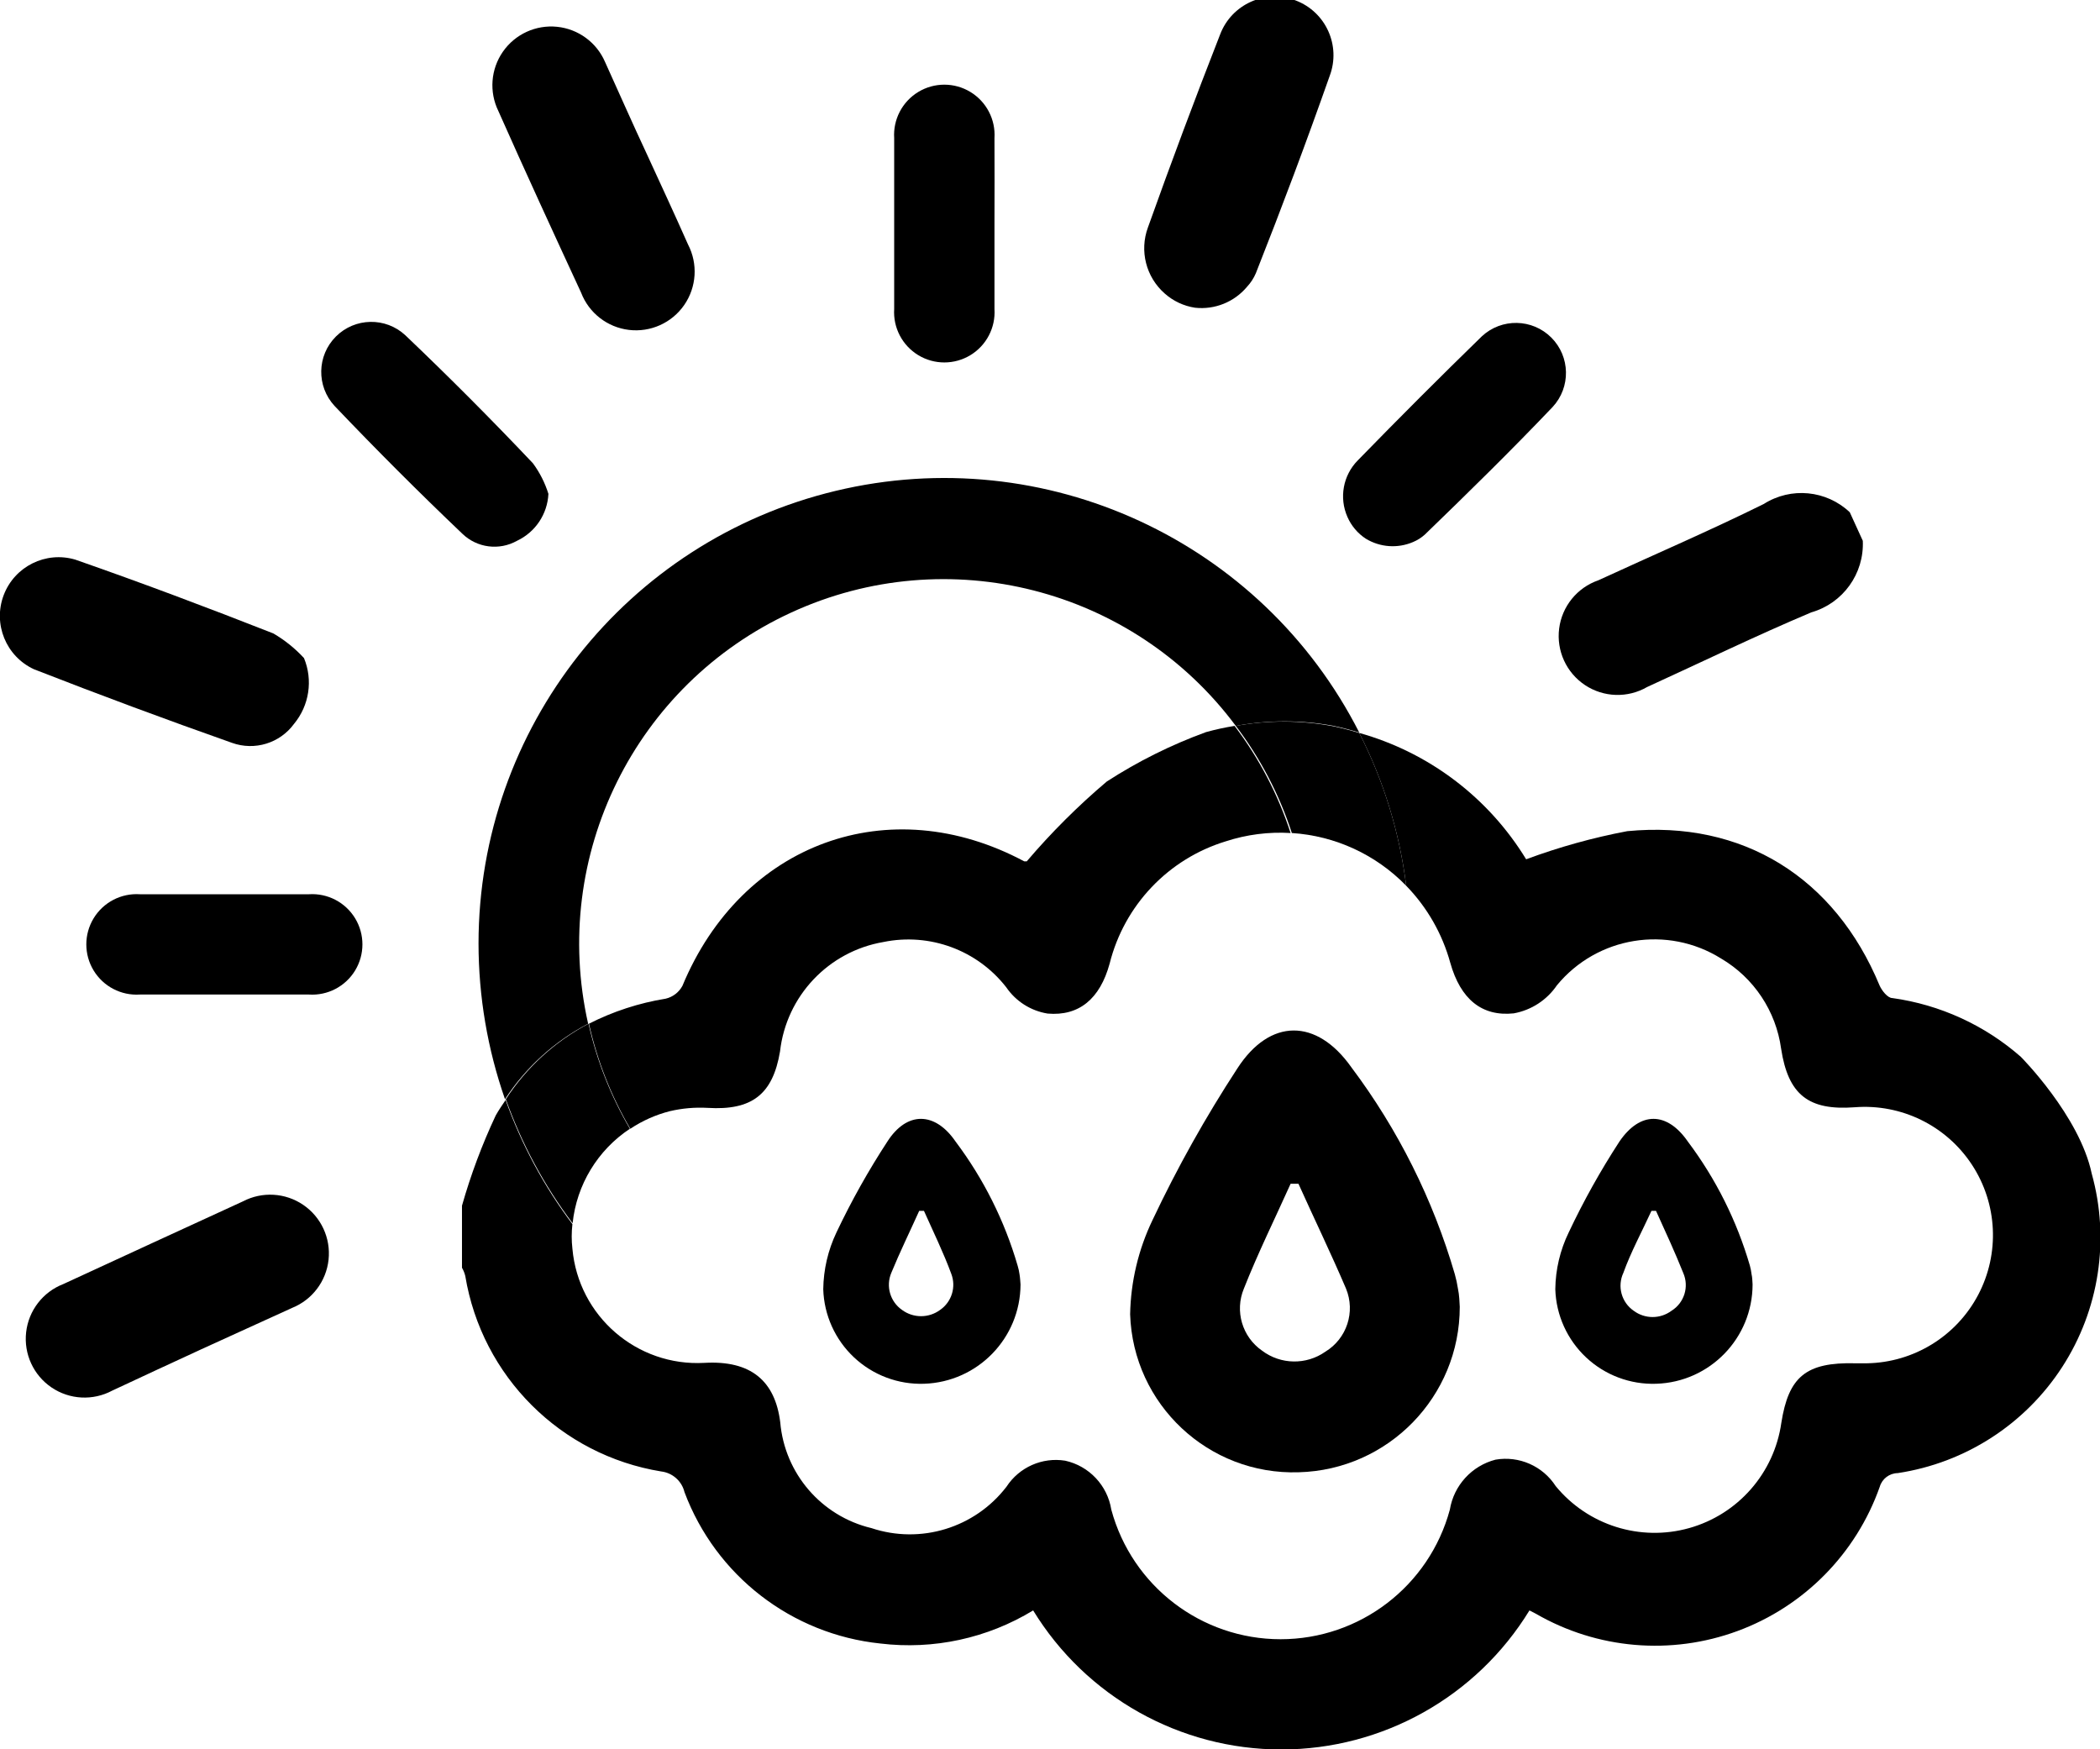
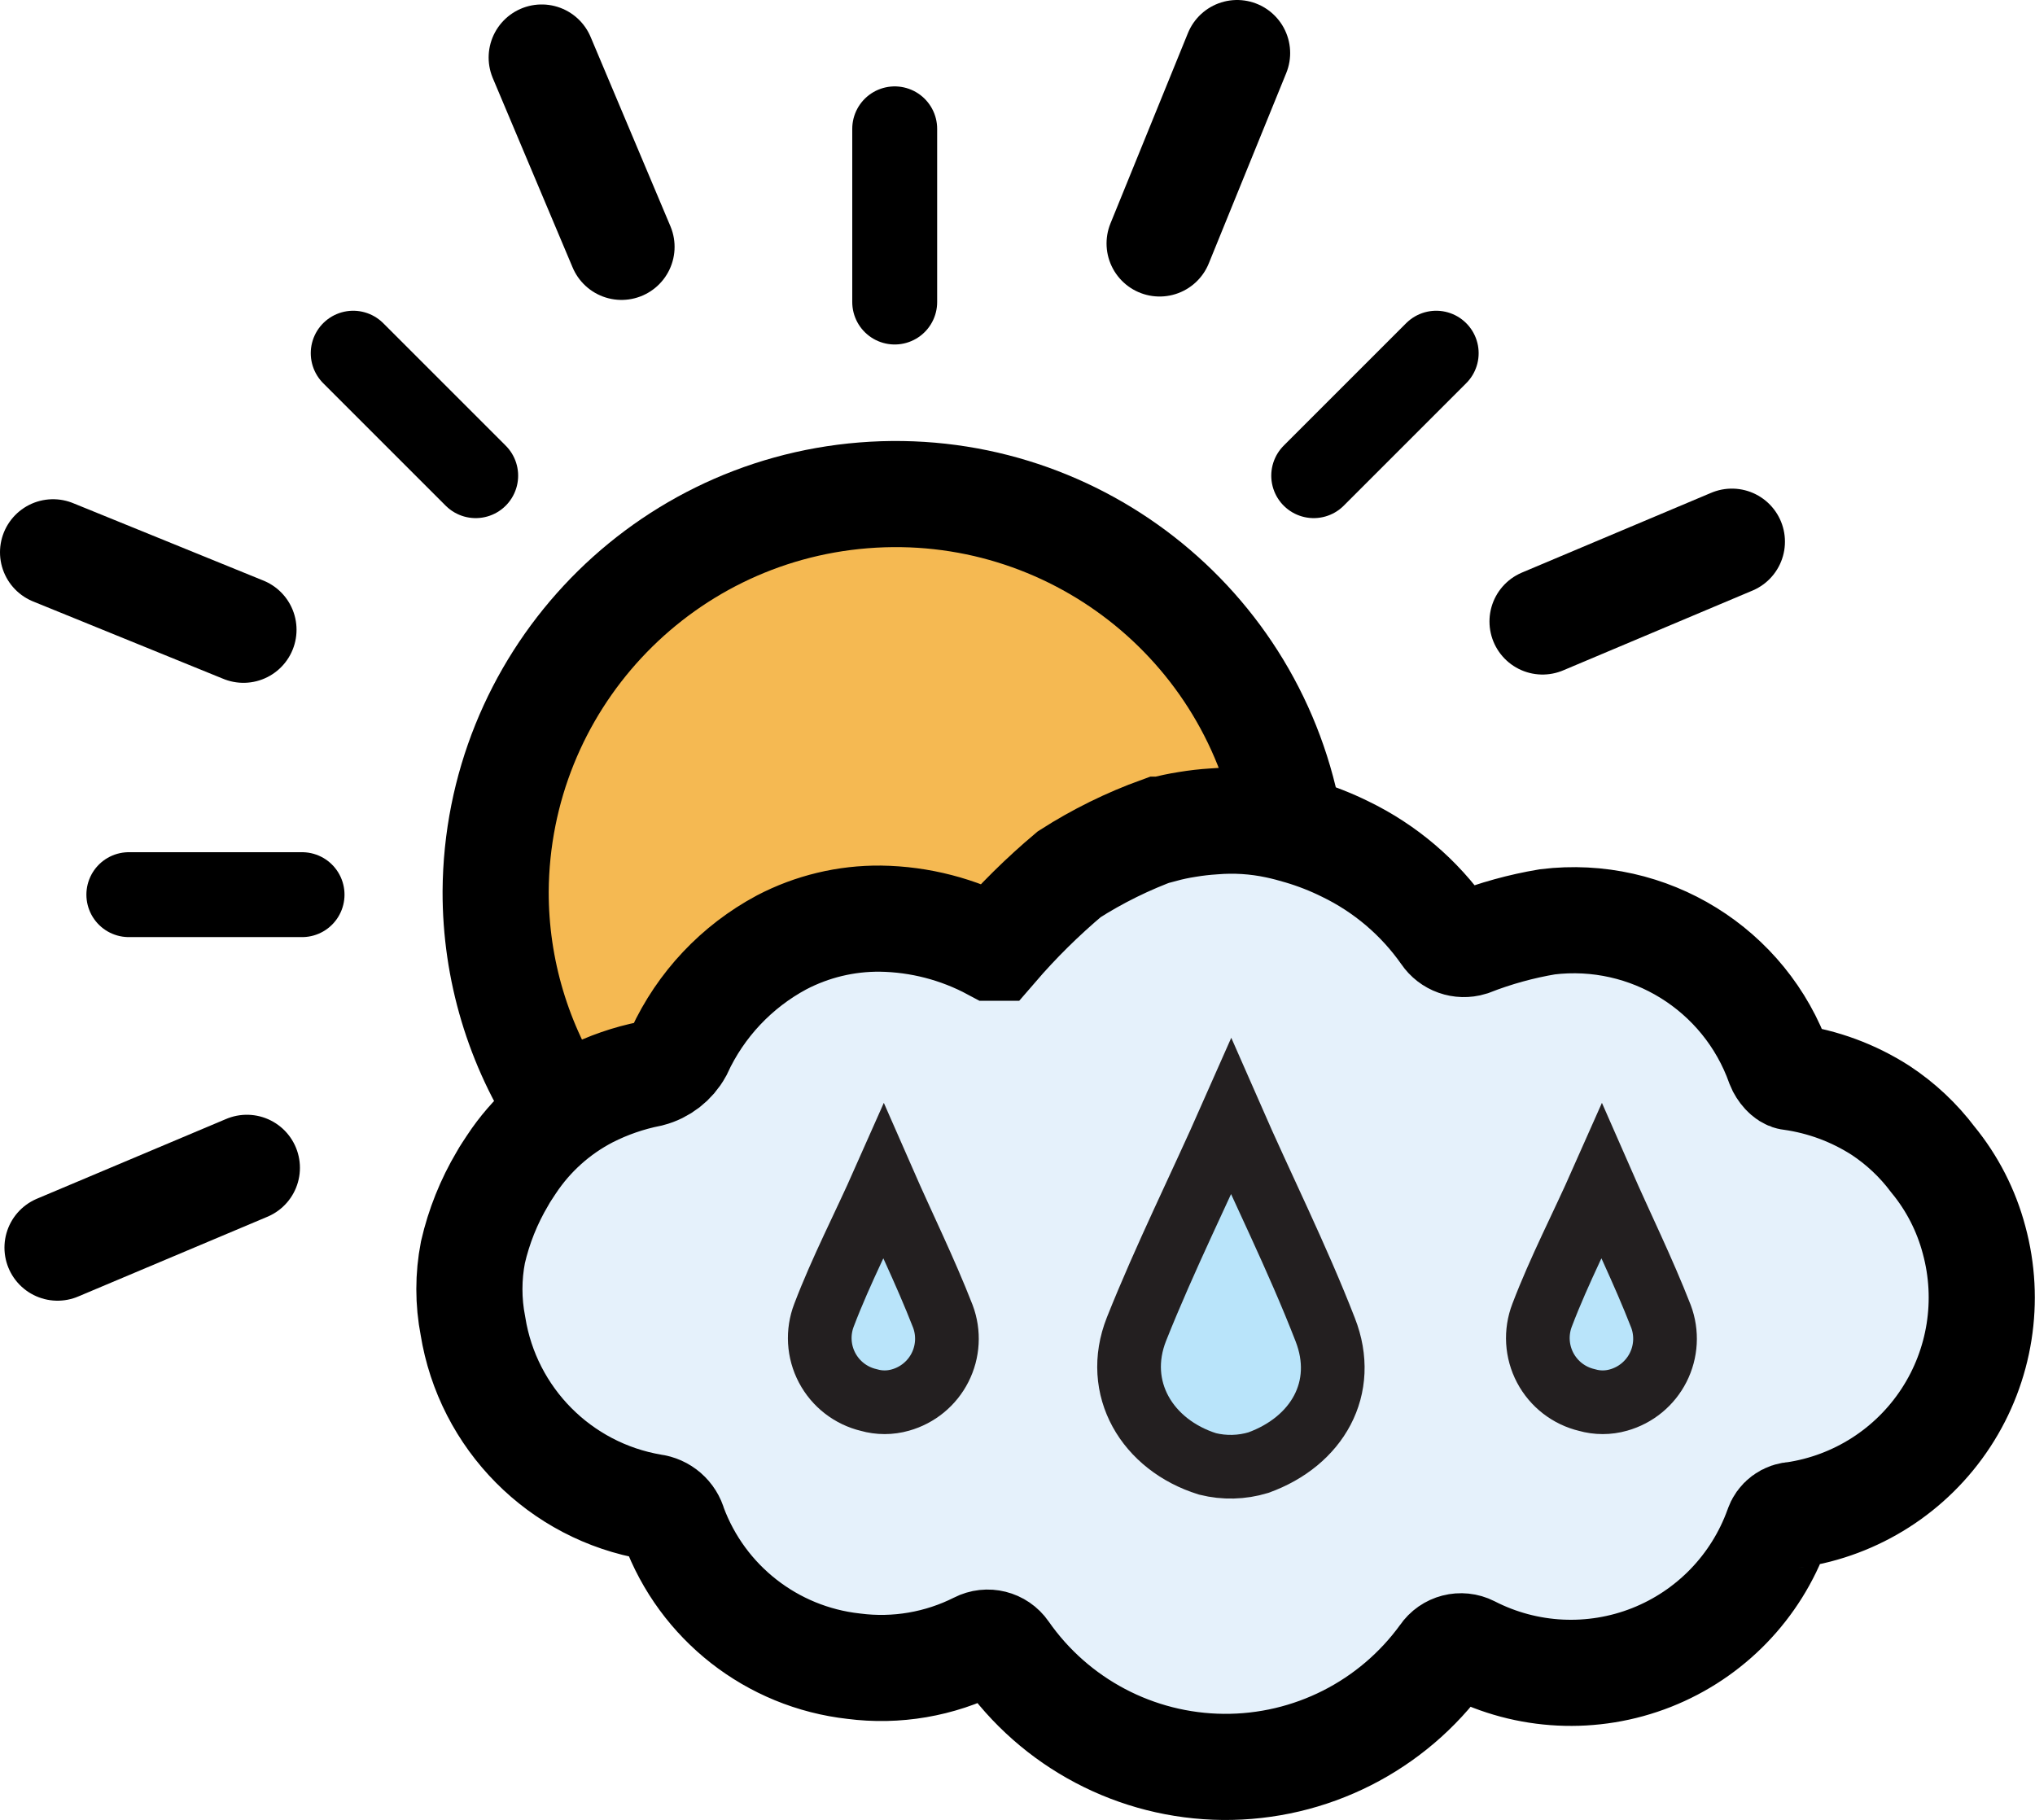
- <svg xmlns="http://www.w3.org/2000/svg" viewBox="0 0 101.55 84.55">
+ <svg xmlns="http://www.w3.org/2000/svg" viewBox="0 0 95.87 85.74">
  <defs>
-     <style>.cls-1{fill:none;}</style>
+     <style>.cls-1{fill:#e5f1fb;}.cls-2{fill:#f5b952;}.cls-3{fill:#b9e4fa;stroke:#231f20;stroke-width:3px;}.cls-3,.cls-4,.cls-5,.cls-6{stroke-miterlimit:10;}.cls-4,.cls-5,.cls-6{fill:none;stroke:#000;}.cls-4,.cls-6{stroke-width:5px;}.cls-5,.cls-6{stroke-linecap:round;}.cls-5{stroke-width:4px;}</style>
  </defs>
  <g id="Layer_2" data-name="Layer 2">
    <g id="Layer_1-2" data-name="Layer 1">
-       <path d="M26.52,23.88A2.65,2.65,0,0,1,25,26.15a2.23,2.23,0,0,1-2.64-.34q-3.15-3-6.18-6.18a2.42,2.42,0,0,1,3.42-3.42q3.15,3,6.17,6.19A5,5,0,0,1,26.52,23.88Z" />
-       <path d="M66.05,26.05A2.4,2.4,0,0,1,65.16,25a2.47,2.47,0,0,1,.5-2.74q3-3.08,6-6a2.42,2.42,0,0,1,3.42,3.42c-2,2.1-4.09,4.15-6.18,6.17a2,2,0,0,1-.57.36A2.5,2.5,0,0,1,66.05,26.05Z" />
-       <path d="M48.09,10.81c0,1.38,0,2.76,0,4.13a2.43,2.43,0,1,1-4.85,0q0-4.12,0-8.26a2.43,2.43,0,1,1,4.85,0C48.1,8.06,48.09,9.44,48.09,10.81Z" />
-       <path d="M10.76,48.09h-4a2.43,2.43,0,1,1,0-4.85c2.73,0,5.45,0,8.18,0a2.43,2.43,0,1,1,0,4.85Z" />
-       <path d="M90.08,26.15a3.44,3.44,0,0,1-2.49,3.46c-2.68,1.13-5.29,2.4-7.94,3.61a2.85,2.85,0,1,1-2.36-5.16c2.67-1.23,5.37-2.39,8-3.69a3.4,3.4,0,0,1,4.16.4Z" />
-       <path d="M14.7,31.82A3.12,3.12,0,0,1,14.22,35a2.62,2.62,0,0,1-3,.92q-4.82-1.7-9.58-3.56a2.84,2.84,0,0,1,2-5.3c3.21,1.12,6.4,2.32,9.58,3.57A6.45,6.45,0,0,1,14.7,31.82Z" />
-       <path d="M57.79,14.88a2.85,2.85,0,0,1-1.47-.69A2.91,2.91,0,0,1,55.51,11Q57.18,6.32,59,1.67a2.83,2.83,0,0,1,5.3,2C63.18,6.85,62,10,60.73,13.21a2.27,2.27,0,0,1-.43.66A2.87,2.87,0,0,1,57.79,14.88Z" />
-       <path d="M31.27,7.43c.67,1.46,1.35,2.92,2,4.39a2.84,2.84,0,1,1-5.17,2.33c-1.35-2.92-2.7-5.85-4-8.78A2.84,2.84,0,1,1,29.26,3C29.94,4.5,30.6,6,31.27,7.43Z" />
-       <path d="M9.74,65.24c-1.44.66-2.87,1.33-4.31,2a2.84,2.84,0,1,1-2.37-5.15q4.33-2,8.69-4a2.84,2.84,0,1,1,2.38,5.15C12.67,63.91,11.2,64.57,9.74,65.24Z" />
-       <path class="cls-1" d="M45.65,63.33A17.75,17.75,0,0,0,63.33,45.66a17.42,17.42,0,0,0-.86-5.38,8.46,8.46,0,0,0-3.13.4,8.28,8.28,0,0,0-5.62,5.91c-.48,1.72-1.5,2.55-3,2.42a3,3,0,0,1-2-1.27,6,6,0,0,0-5.94-2.19,6.06,6.06,0,0,0-5,5.29c-.35,2.09-1.37,2.86-3.5,2.73a6.41,6.41,0,0,0-1.85.16,6.2,6.2,0,0,0-1.91.85A17.76,17.76,0,0,0,45.65,63.33Z" />
-       <path class="cls-1" d="M33,47.67c2.91-6.91,10-9.51,16.63-6.07l.12,0a33.56,33.56,0,0,1,3.87-3.86,23.89,23.89,0,0,1,4.8-2.39,12.72,12.72,0,0,1,1.38-.3A17.61,17.61,0,0,0,28.44,49.5a12.63,12.63,0,0,1,3.71-1.21A1.24,1.24,0,0,0,33,47.67Z" />
-       <path class="cls-1" d="M45.64,68.18a22.42,22.42,0,0,1-18-9,5.27,5.27,0,0,0,0,1.19,6.07,6.07,0,0,0,6.38,5.52c2.25-.12,3.42.87,3.67,2.87a5.77,5.77,0,0,0,4.41,5.12,5.89,5.89,0,0,0,6.53-2,2.85,2.85,0,0,1,2.84-1.26,2.89,2.89,0,0,1,2.23,2.37,8.48,8.48,0,0,0,16.37,0,3,3,0,0,1,2.21-2.4,2.88,2.88,0,0,1,2.91,1.28A6.19,6.19,0,0,0,86.14,68.8c.35-2.22,1.18-2.94,3.58-2.88h.57a6.2,6.2,0,1,0-.6-12.38c-2.24.16-3.22-.61-3.56-2.83a6,6,0,0,0-2.9-4.36,6.1,6.1,0,0,0-7.94,1.29A3.22,3.22,0,0,1,73.2,49c-1.53.16-2.57-.67-3.07-2.45A8.62,8.62,0,0,0,68,42.83a22.21,22.21,0,0,1,.18,2.84A22.5,22.5,0,0,1,45.64,68.18Z" />
-       <path d="M28.44,49.5A17.62,17.62,0,0,1,59.76,35.1a12.92,12.92,0,0,1,4.73,0c.42.09.84.2,1.24.32A22.52,22.52,0,0,0,23.14,45.62a22.89,22.89,0,0,0,1.28,7.53A10.79,10.79,0,0,1,28.44,49.5Z" />
-       <path d="M34.22,53.57c2.13.13,3.15-.64,3.5-2.73a6.06,6.06,0,0,1,5-5.29,6,6,0,0,1,5.94,2.19,3,3,0,0,0,2,1.27c1.51.13,2.53-.7,3-2.42a8.28,8.28,0,0,1,5.62-5.91,8.46,8.46,0,0,1,3.13-.4,17.55,17.55,0,0,0-2.71-5.18,12.72,12.72,0,0,0-1.38.3,23.89,23.89,0,0,0-4.8,2.39,33.56,33.56,0,0,0-3.87,3.86l-.12,0C43,38.16,35.87,40.76,33,47.67a1.24,1.24,0,0,1-.81.62,12.63,12.63,0,0,0-3.71,1.21,17.7,17.7,0,0,0,2,5.08,6.2,6.2,0,0,1,1.91-.85A6.41,6.41,0,0,1,34.22,53.57Z" />
-       <path d="M101.15,56.75c-.59-2.8-3.43-5.65-3.43-5.65a11.91,11.91,0,0,0-6.21-2.84c-.23,0-.51-.36-.62-.61-2.16-5.21-6.61-8-12.2-7.46a30.07,30.07,0,0,0-4.89,1.36,13.82,13.82,0,0,0-8.07-6.11A22.32,22.32,0,0,1,68,42.83a8.62,8.62,0,0,1,2.13,3.72c.5,1.78,1.54,2.61,3.07,2.45a3.22,3.22,0,0,0,2.09-1.36,6.1,6.1,0,0,1,7.94-1.29,6,6,0,0,1,2.9,4.36c.34,2.22,1.32,3,3.56,2.83a6.2,6.2,0,1,1,.6,12.38h-.57c-2.4-.06-3.23.66-3.58,2.88a6.19,6.19,0,0,1-10.91,3.06,2.88,2.88,0,0,0-2.91-1.28A3,3,0,0,0,70.11,73a8.48,8.48,0,0,1-16.37,0,2.89,2.89,0,0,0-2.23-2.37,2.85,2.85,0,0,0-2.84,1.26,5.89,5.89,0,0,1-6.53,2,5.77,5.77,0,0,1-4.41-5.12c-.25-2-1.42-3-3.67-2.87a6.07,6.07,0,0,1-6.38-5.52,5.27,5.27,0,0,1,0-1.19,22.58,22.58,0,0,1-3.23-6c-.16.24-.33.48-.48.75a28.75,28.75,0,0,0-1.63,4.36v3a1.52,1.52,0,0,1,.16.4,11.47,11.47,0,0,0,9.47,9.45,1.32,1.32,0,0,1,1.13,1,11.37,11.37,0,0,0,9.47,7.32,11.54,11.54,0,0,0,7.39-1.6,14.07,14.07,0,0,0,24,0l.31.16a11.52,11.52,0,0,0,16.63-6.14.92.92,0,0,1,.87-.66A11.52,11.52,0,0,0,101.15,56.75Z" />
-       <path d="M59.76,35.1a17.55,17.55,0,0,1,2.71,5.18A8.46,8.46,0,0,1,68,42.83a22.32,22.32,0,0,0-2.27-7.39c-.4-.12-.82-.23-1.24-.32A12.92,12.92,0,0,0,59.76,35.1Z" />
-       <path d="M30.46,54.58a17.7,17.7,0,0,1-2-5.08,10.79,10.79,0,0,0-4,3.65,22.58,22.58,0,0,0,3.23,6A6.26,6.26,0,0,1,30.46,54.58Z" />
-       <path d="M70.59,63.19a8,8,0,0,1-7.79,8,7.9,7.9,0,0,1-8.15-7.64A11,11,0,0,1,55.73,59a61.21,61.21,0,0,1,4.1-7.33c1.58-2.45,3.84-2.44,5.52-.06a31.18,31.18,0,0,1,5,10,5.67,5.67,0,0,1,.15.69C70.57,62.62,70.58,63,70.59,63.19Zm-7.8-5.95h-.38c-.76,1.69-1.58,3.35-2.26,5.07a2.49,2.49,0,0,0,.88,3,2.6,2.6,0,0,0,3.06.05,2.47,2.47,0,0,0,1-3.05C64.36,60.6,63.55,58.93,62.79,57.24Z" />
-       <path d="M84.75,62.11a4.81,4.81,0,0,1-4.66,4.8,4.72,4.72,0,0,1-4.88-4.57,6.45,6.45,0,0,1,.65-2.75,37,37,0,0,1,2.45-4.39c1-1.47,2.3-1.46,3.31,0a18.66,18.66,0,0,1,3,6,2.7,2.7,0,0,1,.08.41C84.74,61.77,84.74,62,84.75,62.11Zm-4.67-3.56h-.22c-.46,1-1,2-1.36,3A1.47,1.47,0,0,0,79,63.38a1.53,1.53,0,0,0,1.83,0,1.46,1.46,0,0,0,.57-1.82C81,60.56,80.54,59.56,80.08,58.55Z" />
-       <path d="M49.35,62.11a4.82,4.82,0,0,1-4.66,4.8,4.72,4.72,0,0,1-4.88-4.57,6.59,6.59,0,0,1,.64-2.75,37,37,0,0,1,2.46-4.39c.94-1.47,2.3-1.46,3.3,0a18.66,18.66,0,0,1,3,6,2.71,2.71,0,0,1,.09.41C49.33,61.77,49.34,62,49.35,62.11Zm-4.67-3.56h-.23c-.45,1-.94,2-1.35,3a1.48,1.48,0,0,0,.52,1.79,1.55,1.55,0,0,0,1.84,0A1.48,1.48,0,0,0,46,61.59C45.62,60.56,45.13,59.56,44.68,58.55Z" />
+       <path class="cls-1" d="M93,59.16a10.14,10.14,0,0,0-1.94-3.8,9.86,9.86,0,0,0-2.47-2.31,10.67,10.67,0,0,0-4.21-1.57,1,1,0,0,1-.56-.55A10.26,10.26,0,0,0,72.9,44.17a18.22,18.22,0,0,0-3.62,1,1.08,1.08,0,0,1-1.21-.43,12.26,12.26,0,0,0-4.7-4.05,14.18,14.18,0,0,0-2.09-.82c-.37-.1-.74-.21-1.12-.29a10.22,10.22,0,0,0-3-.18,12.17,12.17,0,0,0-1.22.14,11.56,11.56,0,0,0-1.18.24l-.13,0a21.36,21.36,0,0,0-4.26,2.1,30,30,0,0,0-3.5,3.46l-.1,0a11.44,11.44,0,0,0-5.29-1.38,9.84,9.84,0,0,0-4.66,1.13A11,11,0,0,0,32,50.26a2.25,2.25,0,0,1-1.38,1.07,11.2,11.2,0,0,0-2.89,1,9.59,9.59,0,0,0-3.63,3.26c-.14.22-.3.43-.43.67a12.18,12.18,0,0,0-1.35,3.53,9,9,0,0,0,0,3.46,10.32,10.32,0,0,0,8.47,8.54,1.16,1.16,0,0,1,1,.87,10.22,10.22,0,0,0,8.48,6.62,10,10,0,0,0,5.85-1,1,1,0,0,1,1.28.33A12.66,12.66,0,0,0,68,78.71a1,1,0,0,1,1.28-.33,10.34,10.34,0,0,0,14.46-5.71.85.85,0,0,1,.79-.6A10.35,10.35,0,0,0,93,59.16Z" />
+       <path class="cls-2" d="M59.92,38.42C59.85,40,48.43,41.1,36.05,46.59c-9.45,4.19-12.81,7.24-12.81-3.11A18.73,18.73,0,0,1,42,24.76C52.31,24.76,60.31,30.12,59.92,38.42Z" />
+       <path class="cls-3" d="M41.63,55.68c-.93,2.1-2,4.15-2.81,6.28a3,3,0,0,0,2.11,4,2.7,2.7,0,0,0,1.49,0,3,3,0,0,0,2-3.94C43.57,59.84,42.55,57.78,41.63,55.68Z" />
+       <path class="cls-3" d="M75.46,55.68c-.93,2.1-2,4.15-2.81,6.28a3,3,0,0,0,2.11,4,2.7,2.7,0,0,0,1.49,0,3,3,0,0,0,2-3.94C77.4,59.84,76.38,57.78,75.46,55.68Z" />
+       <path class="cls-3" d="M58,52.62c-1.47,3.33-3.11,6.61-4.46,10-1.1,2.78.5,5.46,3.35,6.35a4.51,4.51,0,0,0,2.39-.06c2.77-1,4.23-3.52,3.15-6.27C61.11,59.24,59.48,56,58,52.62Z" />
+       <path class="cls-4" d="M93,58.42a10,10,0,0,0-1.94-3.79,9.9,9.9,0,0,0-2.47-2.32,10.51,10.51,0,0,0-4.21-1.56c-.21,0-.47-.33-.56-.56A10.27,10.27,0,0,0,72.9,43.43a18.22,18.22,0,0,0-3.62,1A1.08,1.08,0,0,1,68.07,44a12.23,12.23,0,0,0-4.7-4,13.15,13.15,0,0,0-2.09-.82c-.37-.11-.74-.21-1.12-.29a10.24,10.24,0,0,0-3-.19,12.17,12.17,0,0,0-1.22.14,10.62,10.62,0,0,0-1.18.25l-.13,0a21.36,21.36,0,0,0-4.26,2.1,30.81,30.81,0,0,0-3.5,3.46l-.1,0a11.55,11.55,0,0,0-5.29-1.37,9.84,9.84,0,0,0-4.66,1.12A11.06,11.06,0,0,0,32,49.52a2.22,2.22,0,0,1-1.38,1.07,11.2,11.2,0,0,0-2.89,1,9.68,9.68,0,0,0-3.63,3.26c-.14.22-.3.44-.43.68A12.12,12.12,0,0,0,22.28,59a9.1,9.1,0,0,0,0,3.47A10.31,10.31,0,0,0,30.74,71a1.18,1.18,0,0,1,1,.87,10.25,10.25,0,0,0,8.48,6.63,10.11,10.11,0,0,0,5.85-1,1,1,0,0,1,1.28.32A12.66,12.66,0,0,0,68,78a1,1,0,0,1,1.28-.33,10.34,10.34,0,0,0,14.46-5.71.84.84,0,0,1,.79-.59A10.35,10.35,0,0,0,93,58.42Z" />
+       <path class="cls-4" d="M60.77,39A18.84,18.84,0,0,0,23.35,42a18.65,18.65,0,0,0,3.09,10.32" />
+       <line class="cls-5" x1="42.15" y1="14.23" x2="42.15" y2="6.07" />
+       <line class="cls-5" x1="14.23" y1="42.15" x2="6.07" y2="42.15" />
+       <line class="cls-5" x1="22.41" y1="22.41" x2="16.64" y2="16.64" />
+       <line class="cls-5" x1="67.66" y1="16.64" x2="61.89" y2="22.41" />
+       <line class="cls-6" x1="54.63" y1="11.47" x2="58.28" y2="2.5" />
+       <line class="cls-6" x1="11.47" y1="29.67" x2="2.5" y2="26.02" />
+       <line class="cls-6" x1="29.28" y1="11.63" x2="25.52" y2="2.71" />
+       <line class="cls-6" x1="11.63" y1="55.02" x2="2.71" y2="58.78" />
+       <line class="cls-6" x1="81.59" y1="25.52" x2="72.67" y2="29.28" />
    </g>
  </g>
</svg>
